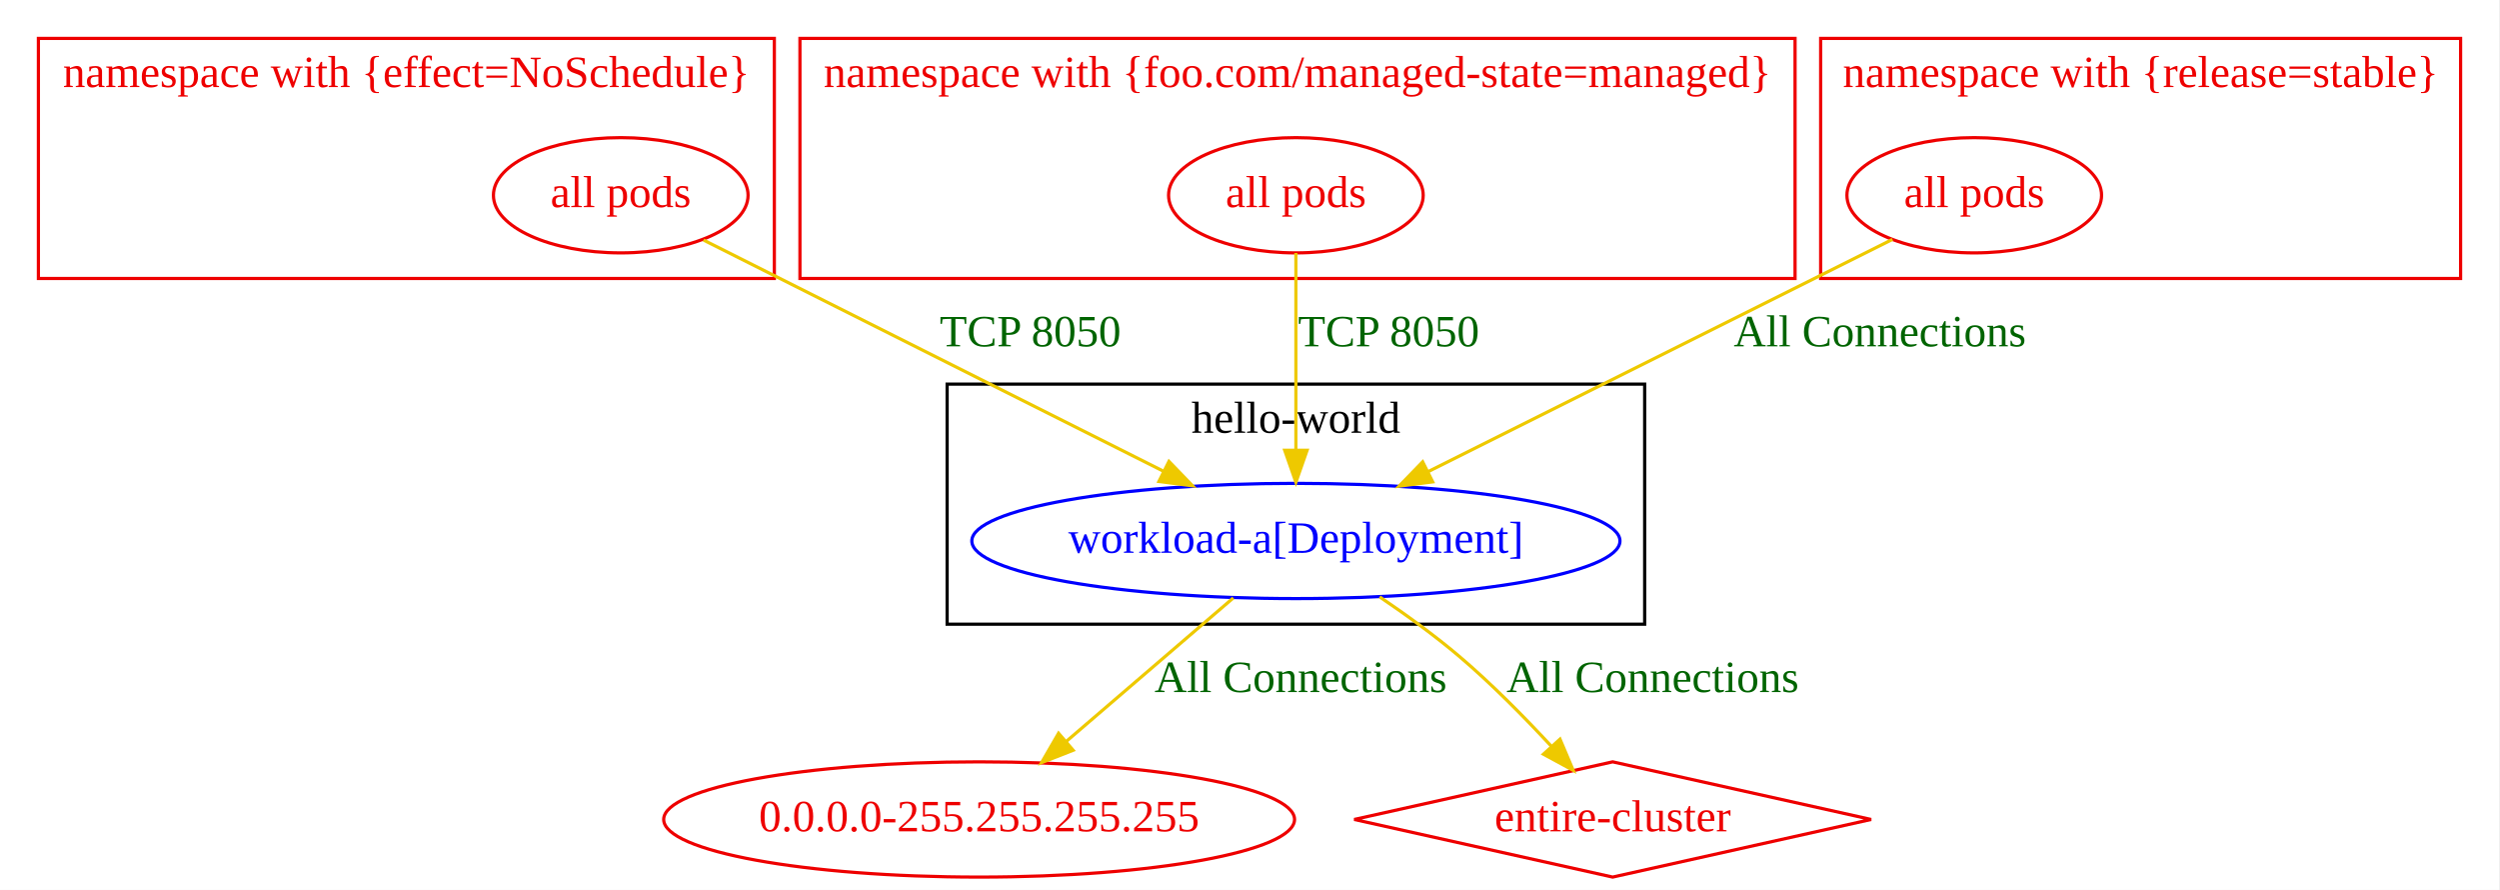
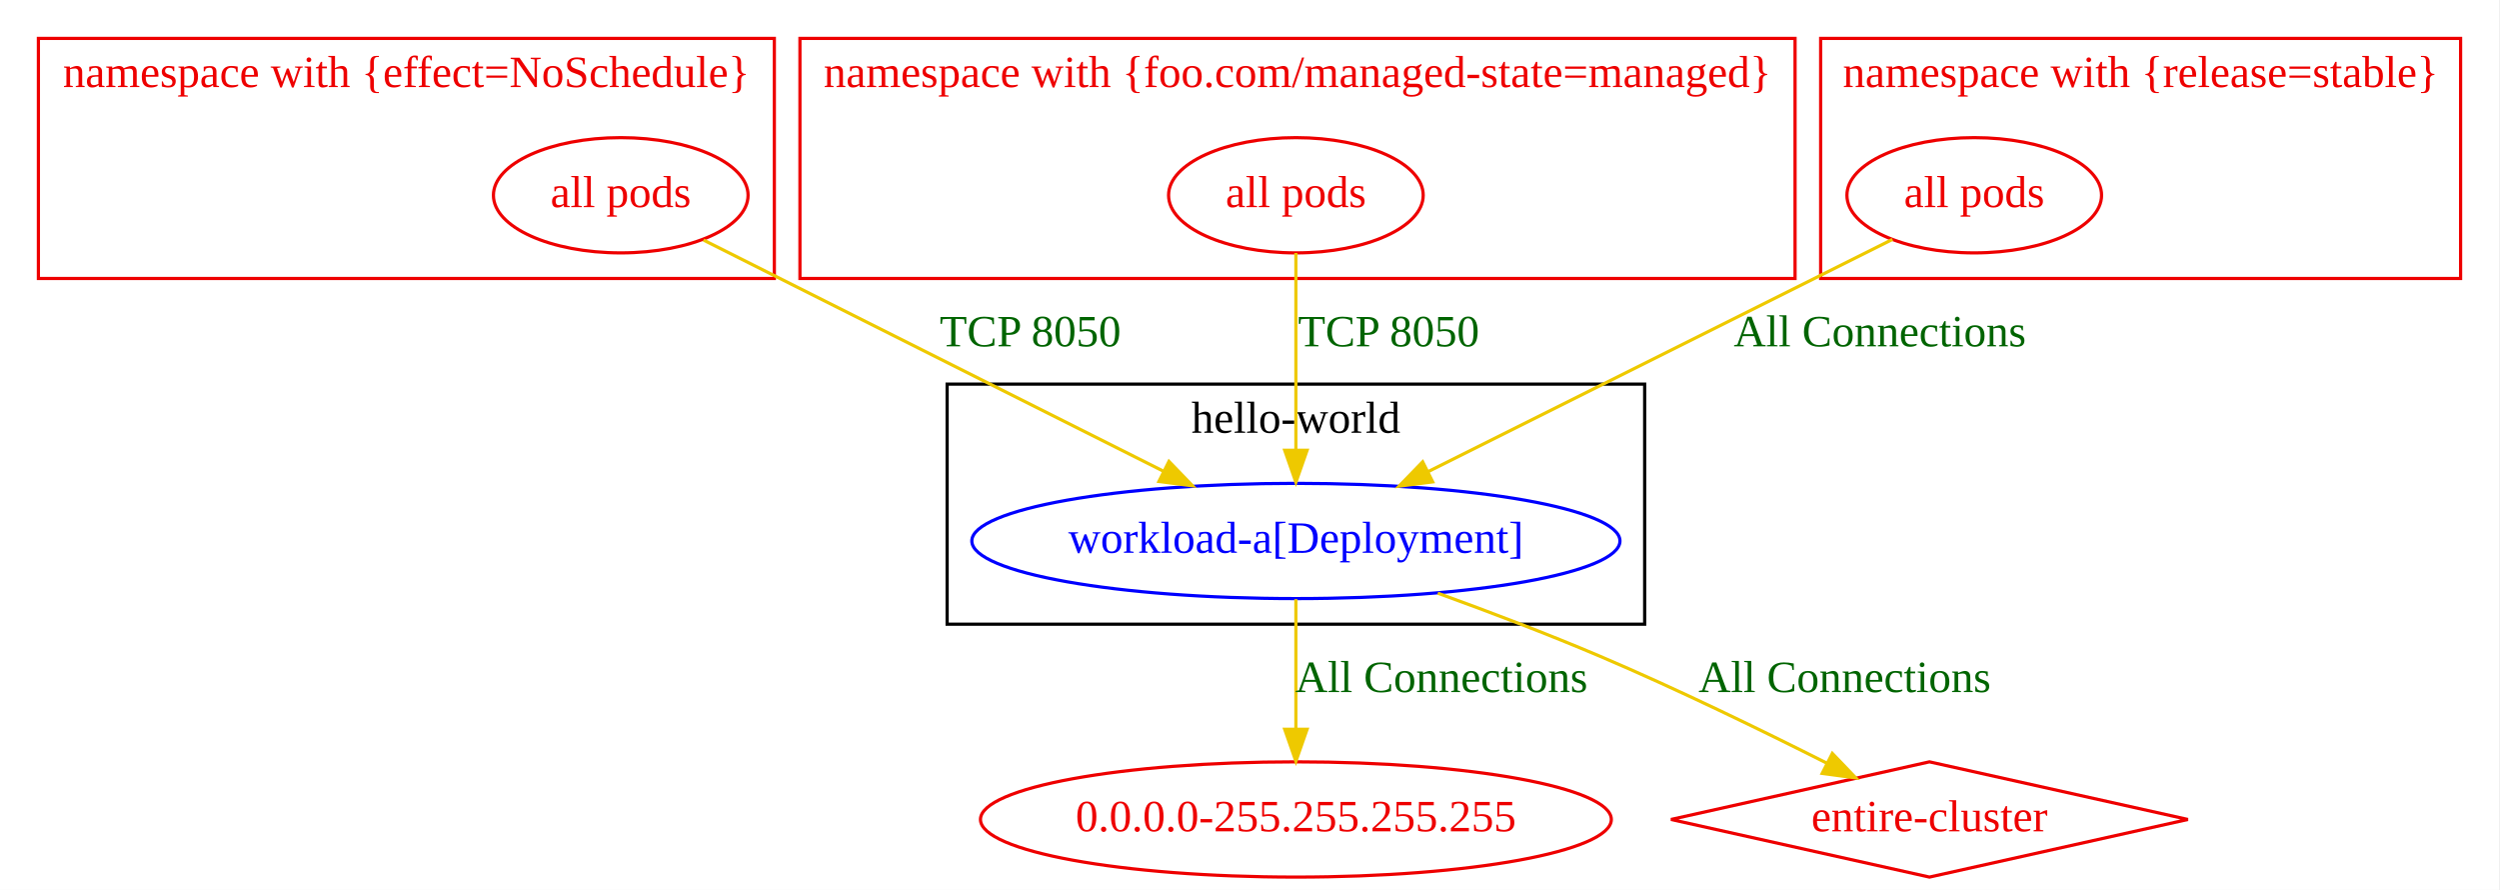
<svg xmlns="http://www.w3.org/2000/svg" width="781pt" height="278pt" viewBox="0.00 0.00 781.00 278.00">
  <g id="graph0" class="graph" transform="scale(1 1) rotate(0) translate(4 274)">
    <polygon fill="white" stroke="transparent" points="-4,4 -4,-274 777,-274 777,4 -4,4" />
+     <g id="clust4" class="cluster">
+       <polygon fill="none" stroke="#ee0000" points="565,-187 565,-262 765,-262 765,-187 565,-187" />
+       <text text-anchor="middle" x="665" y="-246.8" font-family="Times New Roman,serif" font-size="14.00" fill="#ee0000">namespace with {release=stable}</text>
+     </g>
    <g id="clust2" class="cluster">
      <polygon fill="none" stroke="#ee0000" points="8,-187 8,-262 238,-262 238,-187 8,-187" />
      <text text-anchor="middle" x="123" y="-246.8" font-family="Times New Roman,serif" font-size="14.00" fill="#ee0000">namespace with {effect=NoSchedule}</text>
-     </g>
-     <g id="clust4" class="cluster">
-       <polygon fill="none" stroke="#ee0000" points="565,-187 565,-262 765,-262 765,-187 565,-187" />
-       <text text-anchor="middle" x="665" y="-246.8" font-family="Times New Roman,serif" font-size="14.00" fill="#ee0000">namespace with {release=stable}</text>
    </g>
    <g id="clust3" class="cluster">
      <polygon fill="none" stroke="#ee0000" points="246,-187 246,-262 557,-262 557,-187 246,-187" />
      <text text-anchor="middle" x="401.5" y="-246.8" font-family="Times New Roman,serif" font-size="14.00" fill="#ee0000">namespace with {foo.com/managed-state=managed}</text>
    </g>
    <g id="clust1" class="cluster">
      <polygon fill="none" stroke="black" points="292,-79 292,-154 510,-154 510,-79 292,-79" />
      <text text-anchor="middle" x="401" y="-138.8" font-family="Times New Roman,serif" font-size="14.00">hello-world</text>
    </g>
    <g id="node1" class="node">
      <ellipse fill="none" stroke="blue" cx="401" cy="-105" rx="101.28" ry="18" />
      <text text-anchor="middle" x="401" y="-101.3" font-family="Times New Roman,serif" font-size="14.00" fill="blue">workload-a[Deployment]</text>
    </g>
    <g id="node5" class="node">
-       <ellipse fill="none" stroke="#ee0000" cx="302" cy="-18" rx="98.58" ry="18" />
-       <text text-anchor="middle" x="302" y="-14.3" font-family="Times New Roman,serif" font-size="14.00" fill="#ee0000">0.0.0.0-255.255.255.255</text>
+       <ellipse fill="none" stroke="#ee0000" cx="401" cy="-18" rx="98.58" ry="18" />
+       <text text-anchor="middle" x="401" y="-14.3" font-family="Times New Roman,serif" font-size="14.00" fill="#ee0000">0.0.0.0-255.255.255.255</text>
    </g>
    <g id="edge4" class="edge">
-       <path fill="none" stroke="#eec900" d="M381.44,-87.21C366.53,-74.4 345.8,-56.61 329.26,-42.4" />
-       <polygon fill="#eec900" stroke="#eec900" points="331.39,-39.62 321.52,-35.76 326.83,-44.93 331.39,-39.62" />
-       <text text-anchor="middle" x="402.5" y="-57.8" font-family="Times New Roman,serif" font-size="14.00" fill="darkgreen">All Connections</text>
+       <path fill="none" stroke="#eec900" d="M401,-86.8C401,-75.16 401,-59.55 401,-46.24" />
+       <polygon fill="#eec900" stroke="#eec900" points="404.5,-46.18 401,-36.18 397.5,-46.18 404.5,-46.18" />
+       <text text-anchor="middle" x="446.5" y="-57.8" font-family="Times New Roman,serif" font-size="14.00" fill="darkgreen">All Connections</text>
    </g>
    <g id="node6" class="node">
-       <polygon fill="none" stroke="#ee0000" points="500,-36 419.23,-18 500,0 580.77,-18 500,-36" />
-       <text text-anchor="middle" x="500" y="-14.3" font-family="Times New Roman,serif" font-size="14.00" fill="#ee0000">entire-cluster</text>
+       <polygon fill="none" stroke="#ee0000" points="599,-36 518.23,-18 599,0 679.77,-18 599,-36" />
+       <text text-anchor="middle" x="599" y="-14.3" font-family="Times New Roman,serif" font-size="14.00" fill="#ee0000">entire-cluster</text>
    </g>
    <g id="edge5" class="edge">
-       <path fill="none" stroke="#eec900" d="M427.17,-87.54C435.38,-81.98 444.3,-75.53 452,-69 462.08,-60.45 472.34,-50.03 480.78,-40.93" />
-       <polygon fill="#eec900" stroke="#eec900" points="483.54,-43.09 487.67,-33.34 478.36,-38.39 483.54,-43.09" />
-       <text text-anchor="middle" x="512.5" y="-57.8" font-family="Times New Roman,serif" font-size="14.00" fill="darkgreen">All Connections</text>
+       <path fill="none" stroke="#eec900" d="M445.34,-88.69C461.43,-82.87 479.67,-75.95 496,-69 520.16,-58.72 546.81,-45.73 566.94,-35.58" />
+       <polygon fill="#eec900" stroke="#eec900" points="568.65,-38.63 575.99,-30.98 565.48,-32.39 568.65,-38.63" />
+       <text text-anchor="middle" x="572.5" y="-57.8" font-family="Times New Roman,serif" font-size="14.00" fill="darkgreen">All Connections</text>
    </g>
    <g id="node2" class="node">
      <ellipse fill="none" stroke="#ee0000" cx="190" cy="-213" rx="39.79" ry="18" />
      <text text-anchor="middle" x="190" y="-209.3" font-family="Times New Roman,serif" font-size="14.00" fill="#ee0000">all pods</text>
    </g>
    <g id="edge1" class="edge">
      <path fill="none" stroke="#eec900" d="M215.87,-199C251.76,-180.98 317.02,-148.19 359.69,-126.75" />
      <polygon fill="#eec900" stroke="#eec900" points="361.33,-129.85 368.7,-122.23 358.19,-123.59 361.33,-129.85" />
      <text text-anchor="middle" x="318" y="-165.8" font-family="Times New Roman,serif" font-size="14.00" fill="darkgreen">TCP 8050</text>
    </g>
    <g id="node3" class="node">
      <ellipse fill="none" stroke="#ee0000" cx="401" cy="-213" rx="39.79" ry="18" />
      <text text-anchor="middle" x="401" y="-209.3" font-family="Times New Roman,serif" font-size="14.00" fill="#ee0000">all pods</text>
    </g>
    <g id="edge2" class="edge">
      <path fill="none" stroke="#eec900" d="M401,-194.97C401,-178.38 401,-152.88 401,-133.43" />
      <polygon fill="#eec900" stroke="#eec900" points="404.5,-133.34 401,-123.34 397.5,-133.34 404.5,-133.34" />
      <text text-anchor="middle" x="430" y="-165.8" font-family="Times New Roman,serif" font-size="14.00" fill="darkgreen">TCP 8050</text>
    </g>
    <g id="node4" class="node">
      <ellipse fill="none" stroke="#ee0000" cx="613" cy="-213" rx="39.79" ry="18" />
      <text text-anchor="middle" x="613" y="-209.3" font-family="Times New Roman,serif" font-size="14.00" fill="#ee0000">all pods</text>
    </g>
    <g id="edge3" class="edge">
      <path fill="none" stroke="#eec900" d="M587.43,-199.21C551.42,-181.21 485.36,-148.18 442.32,-126.66" />
      <polygon fill="#eec900" stroke="#eec900" points="443.75,-123.46 433.24,-122.12 440.62,-129.72 443.75,-123.46" />
      <text text-anchor="middle" x="583.5" y="-165.8" font-family="Times New Roman,serif" font-size="14.00" fill="darkgreen">All Connections</text>
    </g>
  </g>
</svg>
